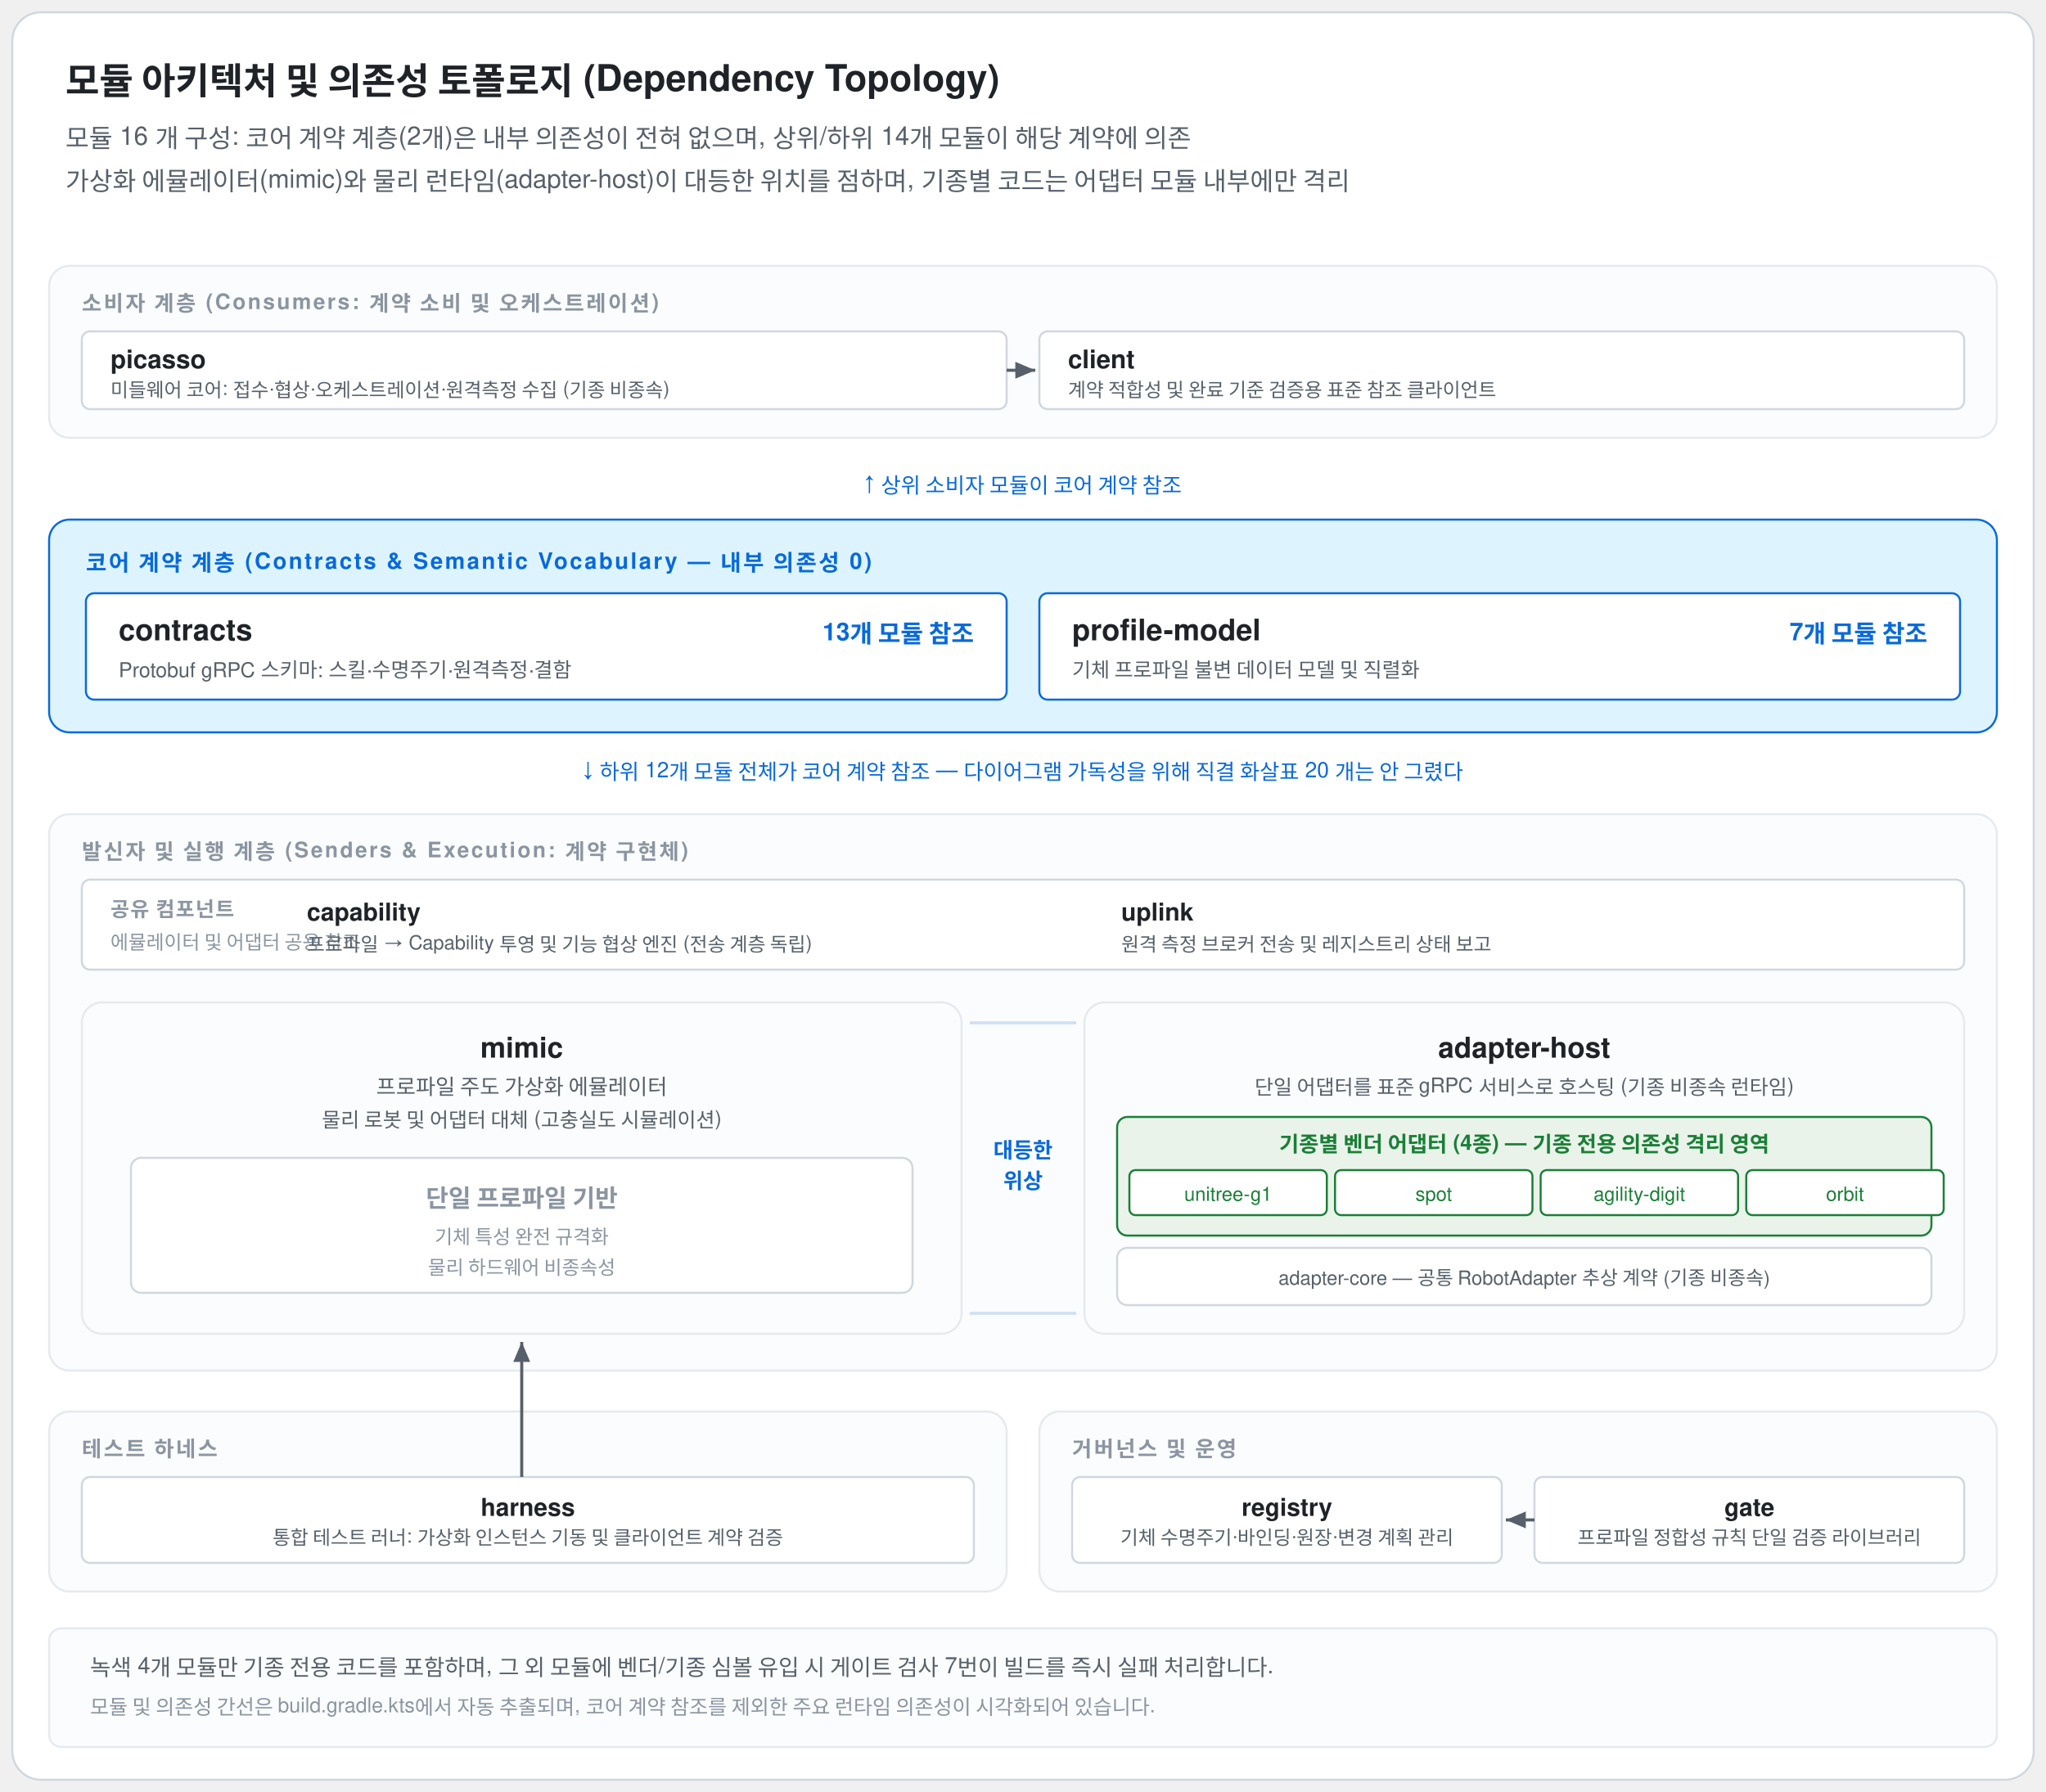
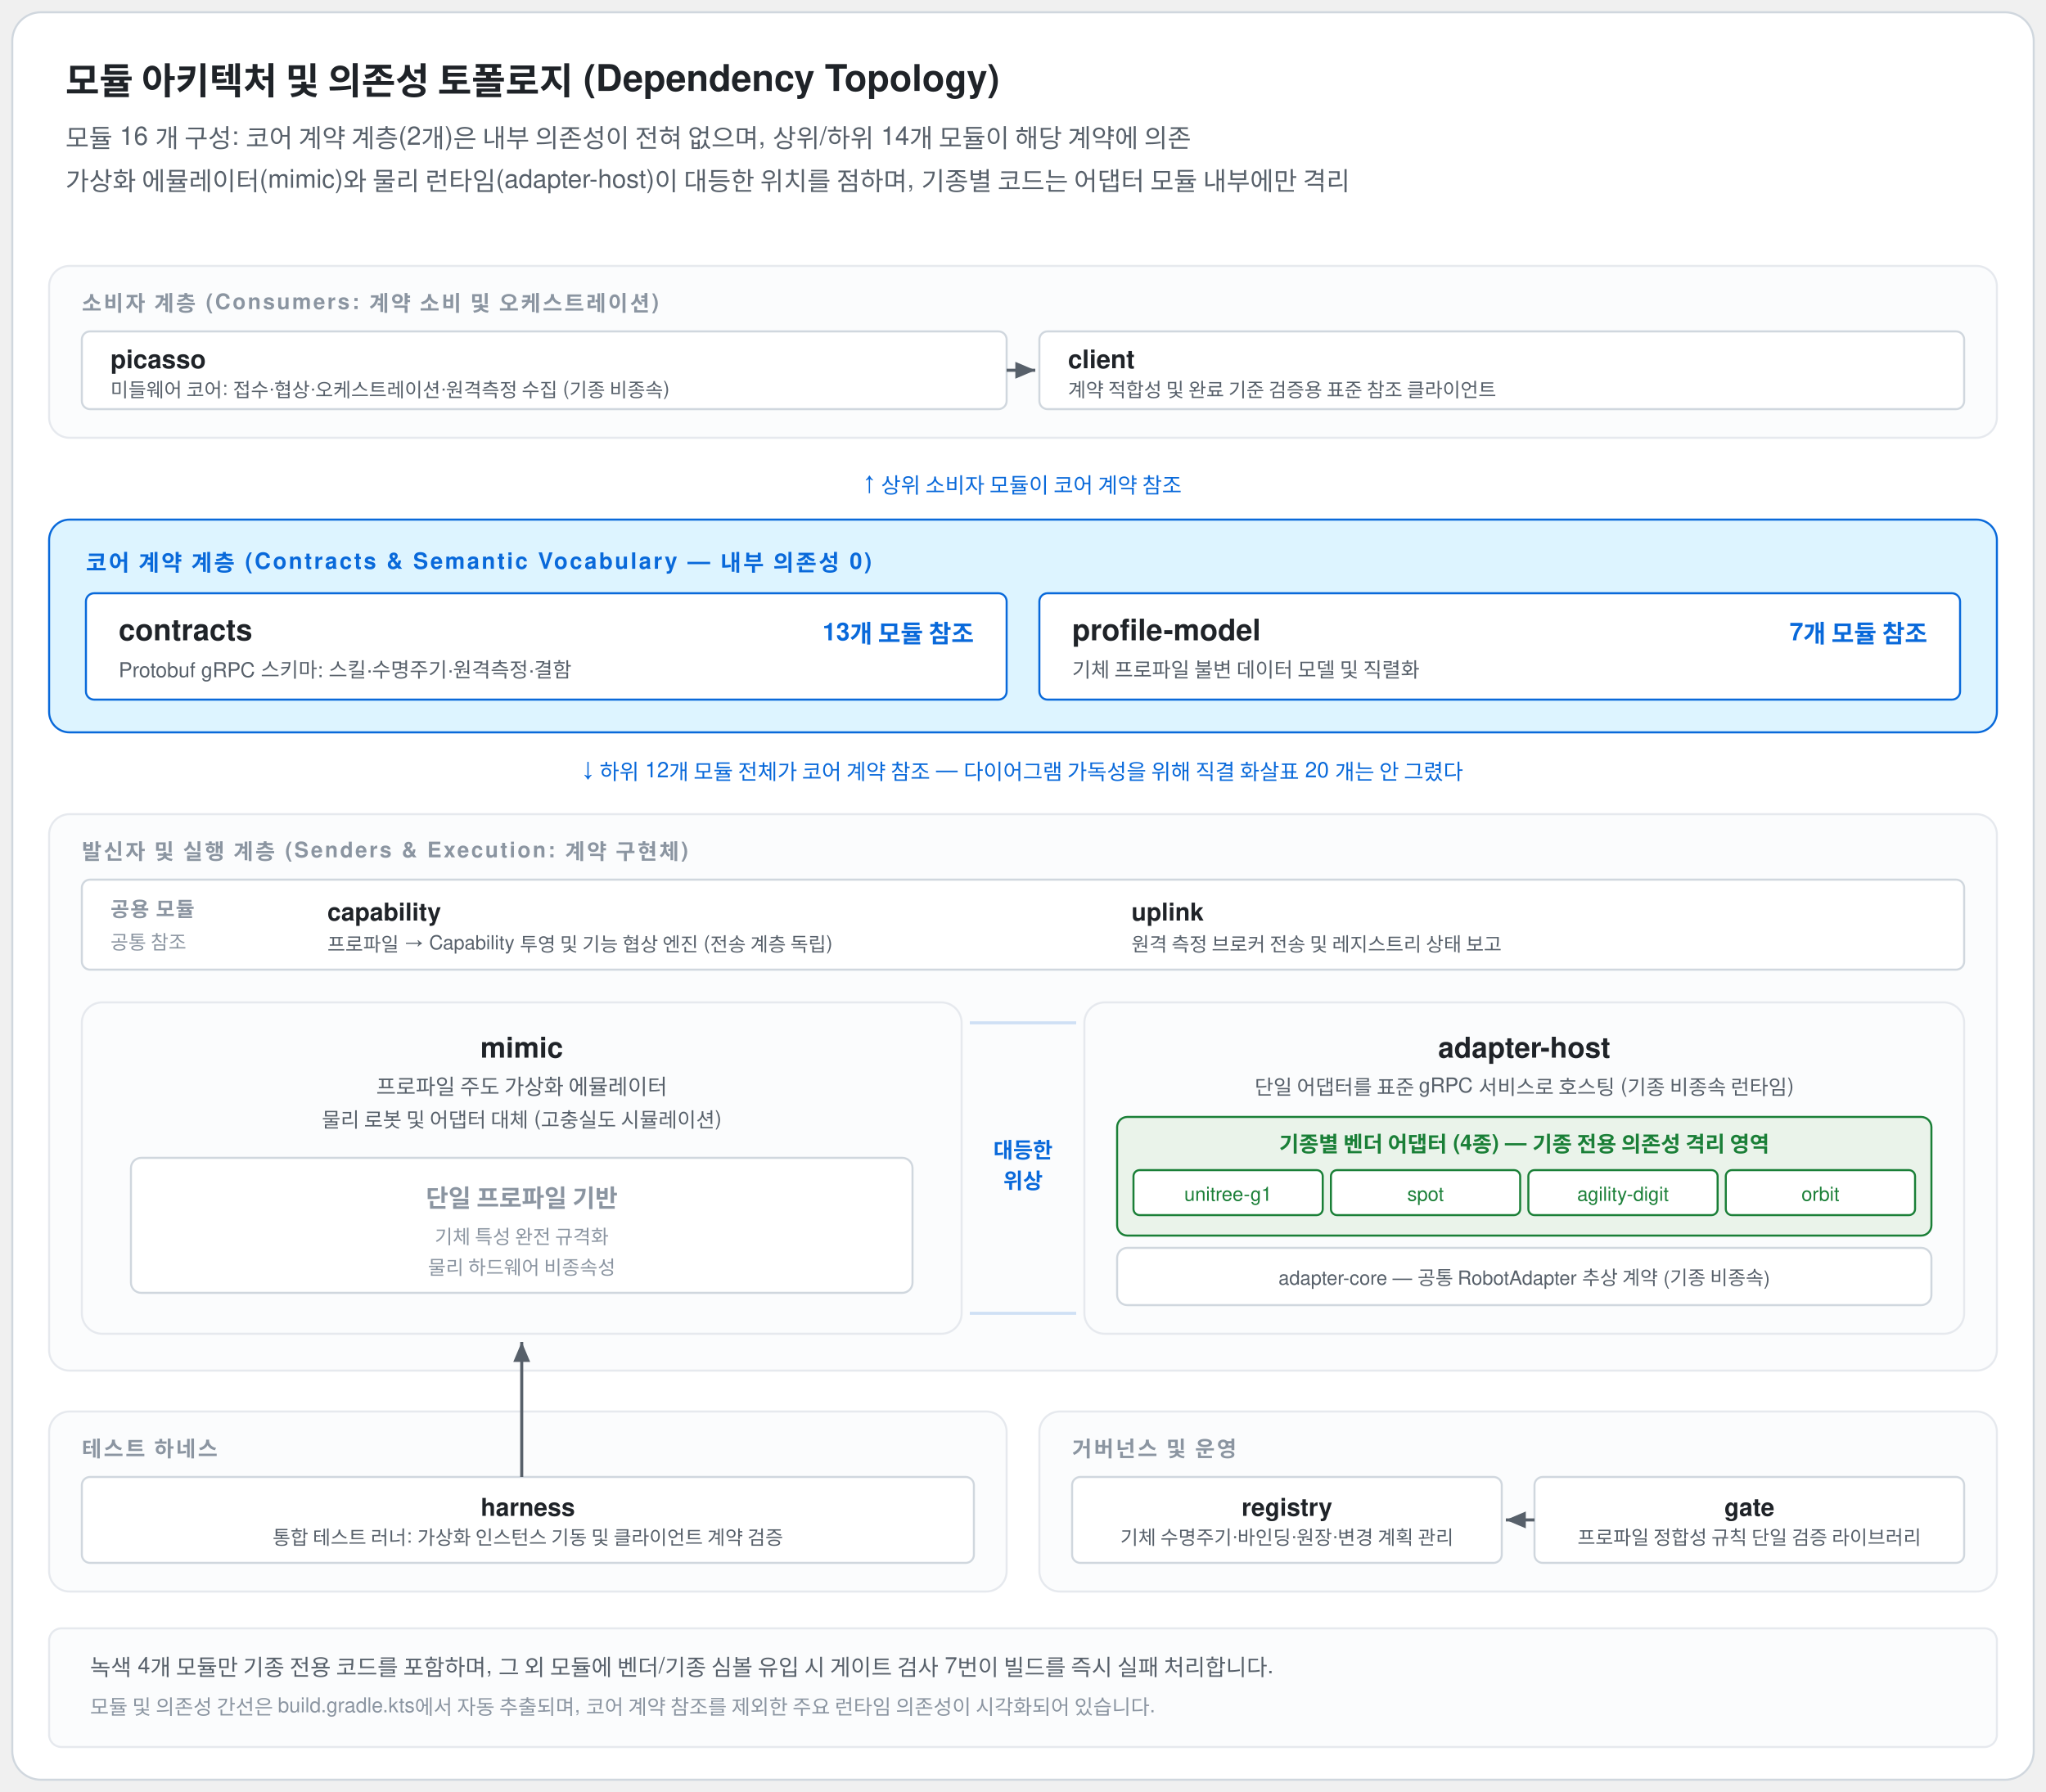
<svg xmlns="http://www.w3.org/2000/svg" width="1000" height="876" viewBox="0 0 1000 876" font-family="Malgun Gothic,Apple SD Gothic Neo,Noto Sans KR,Segoe UI,-apple-system,Helvetica,Arial,sans-serif">
  <defs>
    <marker id="am" markerWidth="8" markerHeight="8" refX="6.5" refY="2.75" orient="auto">
      <path d="M0,0 L6.5,2.75 L0,5.5 Z" fill="#57606a" />
    </marker>
  </defs>
  <rect x="6" y="6" width="988" height="864" rx="14" fill="#ffffff" stroke="#d0d7de" />
  <text x="32" y="46" font-size="18" font-weight="600" fill="#1f2328">모듈 아키텍처 및 의존성 토폴로지 (Dependency Topology)</text>
  <text x="32" y="72" font-size="12.5" fill="#57606a">모듈 16 개 구성: 코어 계약 계층(2개)은 내부 의존성이 전혀 없으며, 상위/하위 14개 모듈이 해당 계약에 의존</text>
  <text x="32" y="93" font-size="12.5" fill="#57606a">가상화 에뮬레이터(mimic)와 물리 런타임(adapter-host)이 대등한 위치를 점하며, 기종별 코드는 어댑터 모듈 내부에만 격리</text>
  <rect x="24" y="130" width="952" height="84" rx="10" fill="#fbfcfd" stroke="#e6e9ee" />
  <text x="40" y="152" font-size="10.5" font-weight="700" letter-spacing="1" fill="#8b95a1">소비자 계층 (Consumers: 계약 소비 및 오케스트레이션)</text>
  <rect x="40" y="162" width="452" height="38" rx="4" fill="#ffffff" stroke="#d0d7de" />
  <text x="54" y="180" font-size="12.5" font-weight="600" fill="#1f2328">picasso</text>
  <text x="54" y="194" font-size="9.5" fill="#57606a">미들웨어 코어: 접수·협상·오케스트레이션·원격측정 수집 (기종 비종속)</text>
  <rect x="508" y="162" width="452" height="38" rx="4" fill="#ffffff" stroke="#d0d7de" />
  <text x="522" y="180" font-size="12.5" font-weight="600" fill="#1f2328">client</text>
  <text x="522" y="194" font-size="9.5" fill="#57606a">계약 적합성 및 완료 기준 검증용 표준 참조 클라이언트</text>
  <polyline points="492,181 506,181" fill="none" stroke="#57606a" stroke-width="1.5" marker-end="url(#am)" />
  <rect x="24" y="254" width="952" height="104" rx="10" fill="#ddf4ff" stroke="#0969da" />
  <text x="42" y="279" font-size="11" font-weight="700" letter-spacing="1" fill="#0969da">코어 계약 계층 (Contracts &amp; Semantic Vocabulary — 내부 의존성 0)</text>
  <rect x="42" y="290" width="450" height="52" rx="4" fill="#ffffff" stroke="#0969da" />
  <text x="58" y="313" font-size="14.5" font-weight="600" fill="#1f2328">contracts</text>
  <text x="58" y="331" font-size="10" fill="#57606a">Protobuf gRPC 스키마: 스킬·수명주기·원격측정·결함</text>
  <text x="476" y="313" font-size="12" font-weight="600" text-anchor="end" fill="#0969da">13개 모듈 참조</text>
  <rect x="508" y="290" width="450" height="52" rx="4" fill="#ffffff" stroke="#0969da" />
  <text x="524" y="313" font-size="14.5" font-weight="600" fill="#1f2328">profile-model</text>
  <text x="524" y="331" font-size="10" fill="#57606a">기체 프로파일 불변 데이터 모델 및 직렬화</text>
  <text x="942" y="313" font-size="12" font-weight="600" text-anchor="end" fill="#0969da">7개 모듈 참조</text>
  <text x="500" y="240" font-size="10.5" text-anchor="middle" fill="#0969da">↑ 상위 소비자 모듈이 코어 계약 참조</text>
  <text x="500" y="380" font-size="10.5" text-anchor="middle" fill="#0969da">↓ 하위 12개 모듈 전체가 코어 계약 참조 — 다이어그램 가독성을 위해 직결 화살표 20 개는 안 그렸다</text>
  <rect x="24" y="398" width="952" height="272" rx="10" fill="#fbfcfd" stroke="#e6e9ee" />
  <text x="40" y="420" font-size="10.5" font-weight="700" letter-spacing="1" fill="#8b95a1">발신자 및 실행 계층 (Senders &amp; Execution: 계약 구현체)</text>
  <rect x="40" y="430" width="920" height="44" rx="4" fill="#ffffff" stroke="#d0d7de" />
-   <text x="54" y="448" font-size="10" font-weight="700" letter-spacing="0.5" fill="#8b95a1">공유 컴포넌트</text>
-   <text x="54" y="464" font-size="9.5" fill="#8b95a1">에뮬레이터 및 어댑터 공용 참조</text>
-   <text x="150" y="450" font-size="12" font-weight="600" fill="#1f2328">capability</text>
-   <text x="150" y="465" font-size="9.5" fill="#57606a">프로파일 → Capability 투영 및 기능 협상 엔진 (전송 계층 독립)</text>
-   <text x="548" y="450" font-size="12" font-weight="600" fill="#1f2328">uplink</text>
-   <text x="548" y="465" font-size="9.5" fill="#57606a">원격 측정 브로커 전송 및 레지스트리 상태 보고</text>
+   <text x="54" y="448" font-size="10" font-weight="700" letter-spacing="0.5" fill="#8b95a1">공용 모듈</text>
+   <text x="54" y="464" font-size="9.5" fill="#8b95a1">공통 참조</text>
+   <text x="160" y="450" font-size="12" font-weight="600" fill="#1f2328">capability</text>
+   <text x="160" y="465" font-size="9.5" fill="#57606a">프로파일 → Capability 투영 및 기능 협상 엔진 (전송 계층 독립)</text>
+   <text x="553" y="450" font-size="12" font-weight="600" fill="#1f2328">uplink</text>
+   <text x="553" y="465" font-size="9.5" fill="#57606a">원격 측정 브로커 전송 및 레지스트리 상태 보고</text>
  <rect x="40" y="490" width="430" height="162" rx="10" fill="#fbfcfd" stroke="#e6e9ee" />
  <text x="255" y="517" font-size="14" font-weight="600" text-anchor="middle" fill="#1f2328">mimic</text>
  <text x="255" y="535" font-size="10.5" text-anchor="middle" fill="#57606a">프로파일 주도 가상화 에뮬레이터</text>
  <text x="255" y="551" font-size="10" text-anchor="middle" fill="#57606a">물리 로봇 및 어댑터 대체 (고충실도 시뮬레이션)</text>
  <rect x="64" y="566" width="382" height="66" rx="5" fill="#ffffff" stroke="#d0d7de" />
  <text x="255" y="590" font-size="12" font-weight="600" text-anchor="middle" fill="#8b95a1">단일 프로파일 기반</text>
  <text x="255" y="608" font-size="9.5" text-anchor="middle" fill="#8b95a1">기체 특성 완전 규격화</text>
  <text x="255" y="623" font-size="9.5" text-anchor="middle" fill="#8b95a1">물리 하드웨어 비종속성</text>
  <rect x="530" y="490" width="430" height="162" rx="10" fill="#fbfcfd" stroke="#e6e9ee" />
  <text x="745" y="517" font-size="14" font-weight="600" text-anchor="middle" fill="#1f2328">adapter-host</text>
  <text x="745" y="535" font-size="10" text-anchor="middle" fill="#57606a">단일 어댑터를 표준 gRPC 서비스로 호스팅 (기종 비종속 런타임)</text>
  <rect x="546" y="546" width="398" height="58" rx="5" fill="#eaf3ea" stroke="#1a7f37" />
  <text x="745" y="563" font-size="10.5" font-weight="600" text-anchor="middle" fill="#1a7f37">기종별 벤더 어댑터 (4종) — 기종 전용 의존성 격리 영역</text>
-   <rect x="552" y="572" width="96.5" height="22" rx="3" fill="#ffffff" stroke="#1a7f37" />
+   <rect x="554" y="572" width="92.5" height="22" rx="3" fill="#ffffff" stroke="#1a7f37" />
  <text x="600.25" y="587" font-size="9.5" text-anchor="middle" fill="#1a7f37">unitree-g1</text>
-   <rect x="652.5" y="572" width="96.5" height="22" rx="3" fill="#ffffff" stroke="#1a7f37" />
-   <text x="700.75" y="587" font-size="9.5" text-anchor="middle" fill="#1a7f37">spot</text>
-   <rect x="753" y="572" width="96.5" height="22" rx="3" fill="#ffffff" stroke="#1a7f37" />
-   <text x="801.25" y="587" font-size="9.5" text-anchor="middle" fill="#1a7f37">agility-digit</text>
-   <rect x="853.5" y="572" width="96.5" height="22" rx="3" fill="#ffffff" stroke="#1a7f37" />
-   <text x="901.75" y="587" font-size="9.5" text-anchor="middle" fill="#1a7f37">orbit</text>
+   <rect x="650.5" y="572" width="92.5" height="22" rx="3" fill="#ffffff" stroke="#1a7f37" />
+   <text x="696.75" y="587" font-size="9.5" text-anchor="middle" fill="#1a7f37">spot</text>
+   <rect x="747" y="572" width="92.5" height="22" rx="3" fill="#ffffff" stroke="#1a7f37" />
+   <text x="793.25" y="587" font-size="9.5" text-anchor="middle" fill="#1a7f37">agility-digit</text>
+   <rect x="843.5" y="572" width="92.5" height="22" rx="3" fill="#ffffff" stroke="#1a7f37" />
+   <text x="889.75" y="587" font-size="9.5" text-anchor="middle" fill="#1a7f37">orbit</text>
  <rect x="546" y="610" width="398" height="28" rx="5" fill="#ffffff" stroke="#d0d7de" />
  <text x="745" y="628" font-size="9.5" text-anchor="middle" fill="#57606a">adapter-core — 공통 RobotAdapter 추상 계약 (기종 비종속)</text>
  <polyline points="474,500 526,500" fill="none" stroke="#cfe0f5" stroke-width="1.5" />
  <polyline points="474,642 526,642" fill="none" stroke="#cfe0f5" stroke-width="1.5" />
  <text x="500" y="566" font-size="10.5" font-weight="700" text-anchor="middle" fill="#0969da">대등한</text>
  <text x="500" y="581" font-size="10.5" font-weight="700" text-anchor="middle" fill="#0969da">위상</text>
  <rect x="24" y="690" width="468" height="88" rx="10" fill="#fbfcfd" stroke="#e6e9ee" />
  <text x="40" y="712" font-size="10.5" font-weight="700" letter-spacing="1" fill="#8b95a1">테스트 하네스</text>
  <rect x="40" y="722" width="436" height="42" rx="4" fill="#ffffff" stroke="#d0d7de" />
  <text x="258" y="741" font-size="12" font-weight="600" text-anchor="middle" fill="#1f2328">harness</text>
  <text x="258" y="755" font-size="9.5" text-anchor="middle" fill="#57606a">통합 테스트 러너: 가상화 인스턴스 기동 및 클라이언트 계약 검증</text>
  <polyline points="255,722 255,656" fill="none" stroke="#57606a" stroke-width="1.5" marker-end="url(#am)" />
  <rect x="508" y="690" width="468" height="88" rx="10" fill="#fbfcfd" stroke="#e6e9ee" />
  <text x="524" y="712" font-size="10.5" font-weight="700" letter-spacing="1" fill="#8b95a1">거버넌스 및 운영</text>
  <rect x="524" y="722" width="210" height="42" rx="4" fill="#ffffff" stroke="#d0d7de" />
  <text x="629" y="741" font-size="12" font-weight="600" text-anchor="middle" fill="#1f2328">registry</text>
  <text x="629" y="755" font-size="9.5" text-anchor="middle" fill="#57606a">기체 수명주기·바인딩·원장·변경 계획 관리</text>
  <rect x="750" y="722" width="210" height="42" rx="4" fill="#ffffff" stroke="#d0d7de" />
  <text x="855" y="741" font-size="12" font-weight="600" text-anchor="middle" fill="#1f2328">gate</text>
  <text x="855" y="755" font-size="9.5" text-anchor="middle" fill="#57606a">프로파일 정합성 규칙 단일 검증 라이브러리</text>
  <polyline points="750,743 736,743" fill="none" stroke="#57606a" stroke-width="1.5" marker-end="url(#am)" />
  <rect x="24" y="796" width="952" height="58" rx="6" fill="#fbfcfd" stroke="#e6e9ee" />
  <text x="44" y="819" font-size="11" fill="#57606a">녹색 4개 모듈만 기종 전용 코드를 포함하며, 그 외 모듈에 벤더/기종 심볼 유입 시 게이트 검사 7번이 빌드를 즉시 실패 처리합니다.</text>
  <text x="44" y="838" font-size="10" fill="#8b95a1">모듈 및 의존성 간선은 build.gradle.kts에서 자동 추출되며, 코어 계약 참조를 제외한 주요 런타임 의존성이 시각화되어 있습니다.</text>
</svg>
